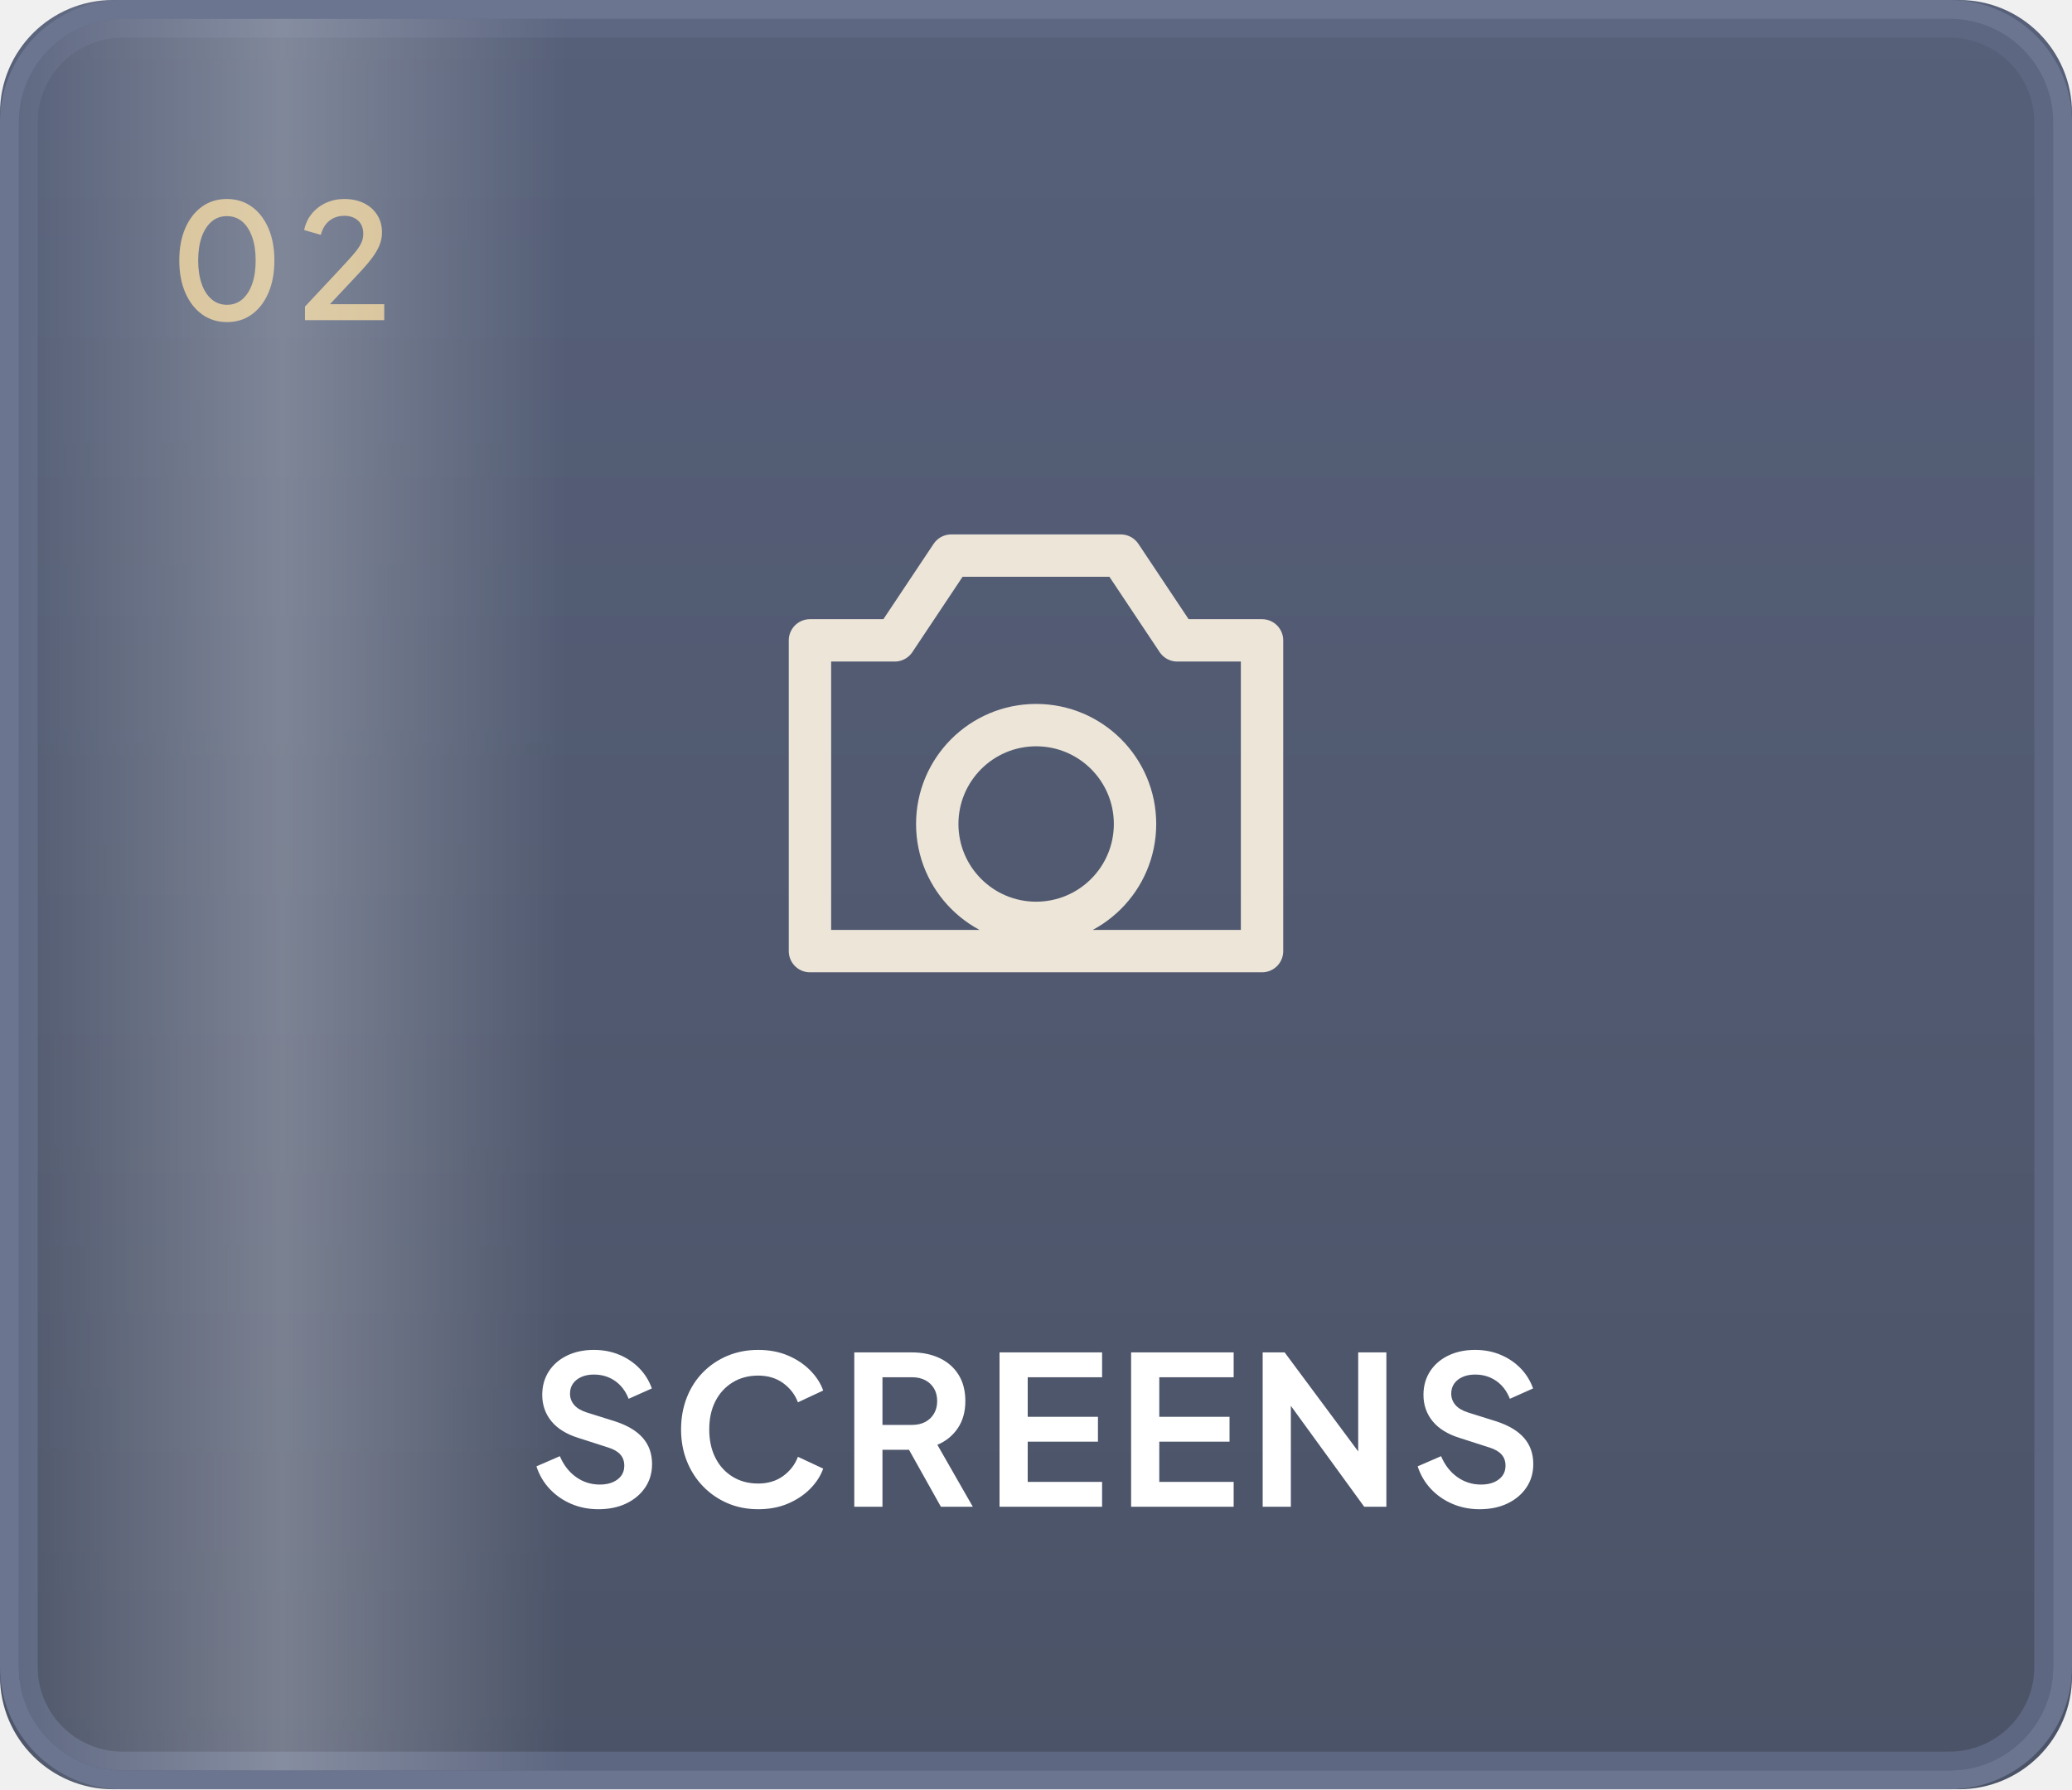
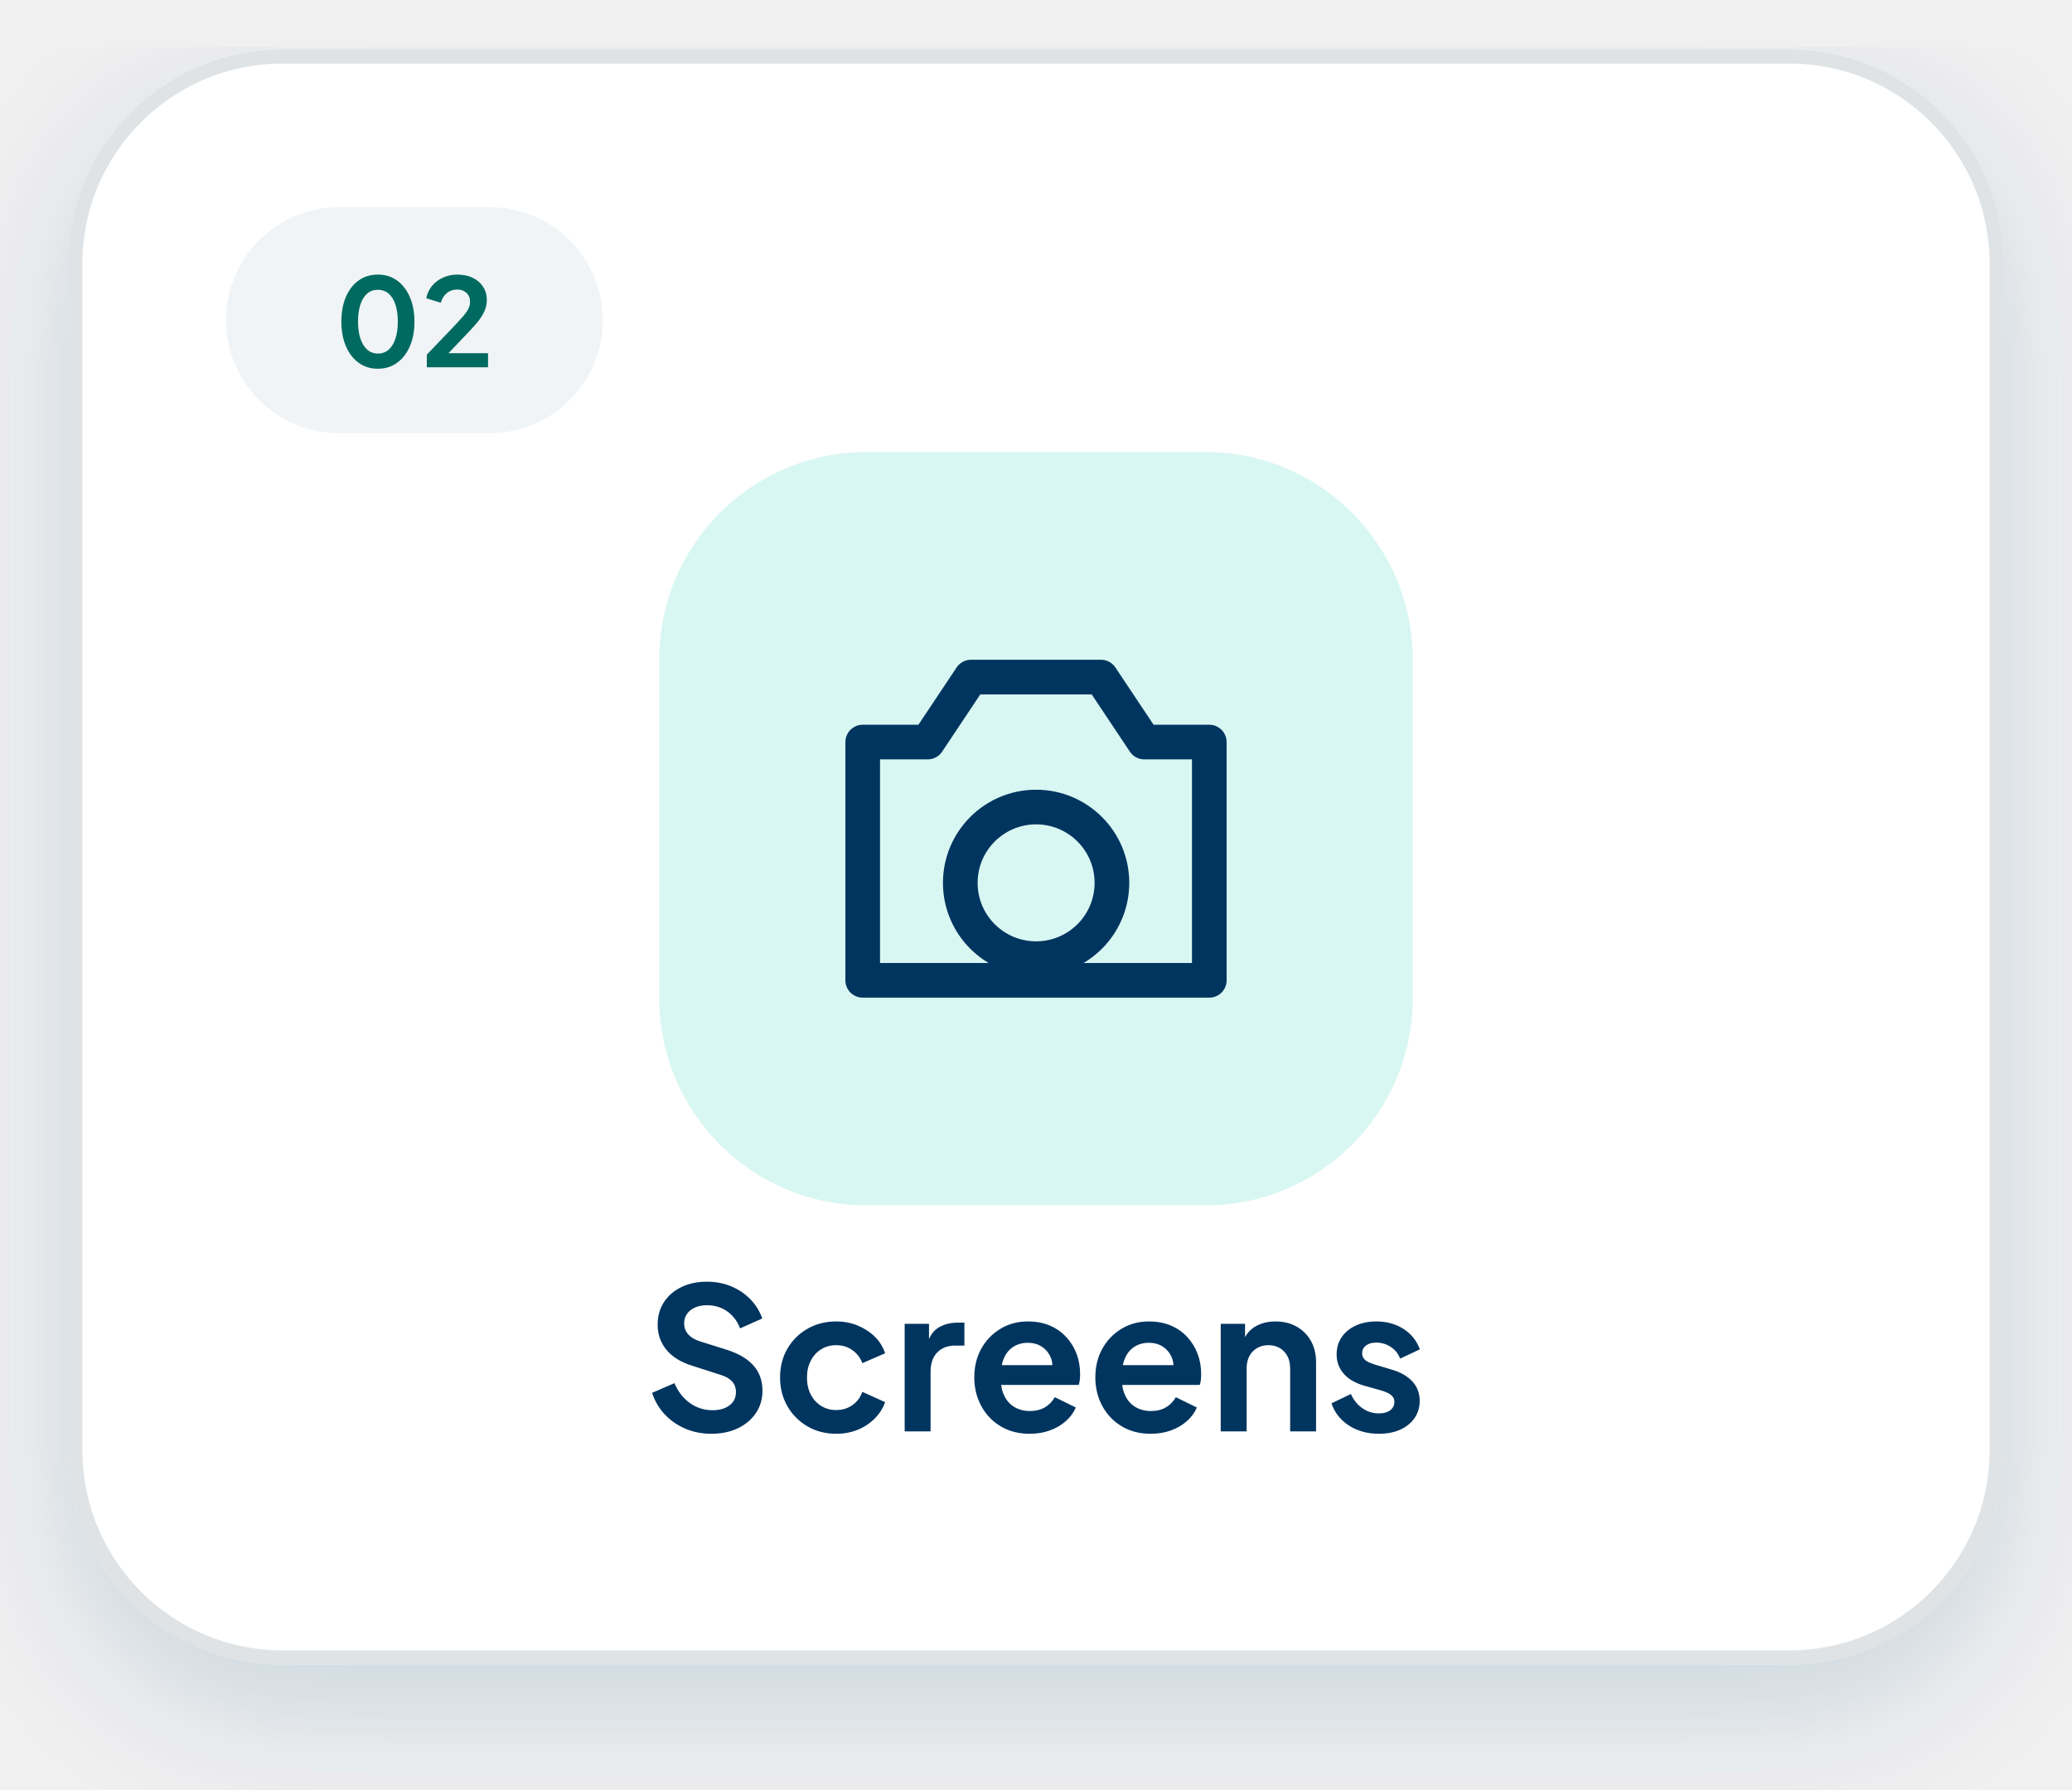
<svg xmlns="http://www.w3.org/2000/svg" width="220" height="190" viewBox="0 0 220 190" role="img" aria-label="Menu tile 2: Screens">
  <defs>
    <linearGradient id="goldE" x1="0" y1="0" x2="0" y2="1">
-       <stop offset="0" stop-color="#efe6cf" />
-       <stop offset=".55" stop-color="#d3bc8d" />
-       <stop offset="1" stop-color="#8c7a52" />
+       <stop offset="0" stop-color="#c9fbf4" />
+       <stop offset=".55" stop-color="#86f2e4" />
+       <stop offset="1" stop-color="#006a61" />
    </linearGradient>
    <linearGradient id="goldH" x1="0" y1="0" x2="1" y2="0">
-       <stop offset="0" stop-color="#8c7a52" />
-       <stop offset=".25" stop-color="#efe6cf" />
-       <stop offset=".5" stop-color="#d3bc8d" />
-       <stop offset=".75" stop-color="#efe6cf" />
-       <stop offset="1" stop-color="#8c7a52" />
+       <stop offset="0" stop-color="#006a61" />
+       <stop offset=".25" stop-color="#c9fbf4" />
+       <stop offset=".5" stop-color="#86f2e4" />
+       <stop offset=".75" stop-color="#c9fbf4" />
+       <stop offset="1" stop-color="#006a61" />
    </linearGradient>
    <linearGradient id="cream" x1="0" y1="0" x2="0" y2="1">
-       <stop offset="0" stop-color="#fbf6ea" />
-       <stop offset="1" stop-color="#ece5d8" />
+       <stop offset="0" stop-color="#ffffff" />
+       <stop offset="1" stop-color="#eaf3fb" />
    </linearGradient>
    <linearGradient id="shine" x1="0" x2="1">
      <stop offset="0" stop-color="#fff" stop-opacity="0" />
      <stop offset=".5" stop-color="#fff" stop-opacity=".5" />
      <stop offset="1" stop-color="#fff" stop-opacity="0" />
    </linearGradient>
-     <clipPath id="c">
-       <rect width="220" height="190" rx="12" />
-     </clipPath>
-     <linearGradient id="tg" x1="0" y1="0" x2="0" y2="1">
-       <stop offset="0" stop-color="#566079" />
-       <stop offset="1" stop-color="#4b5367" />
+     <filter id="sf" x="-10%" y="-10%" width="120%" height="135%">
+       <feDropShadow dx="0" dy="5" stdDeviation="7" flood-color="#0f4c81" flood-opacity=".16" />
+     </filter>
+     <linearGradient id="hg" x1="0" y1="0" x2="1" y2="1">
+       <stop offset="0" stop-color="#00355f" />
+       <stop offset=".55" stop-color="#0f4c81" />
+       <stop offset="1" stop-color="#006a61" />
+     </linearGradient>
+     <linearGradient id="mg" x1="0" y1="0" x2="1" y2="0">
+       <stop offset="0" stop-color="#86f2e4" />
+       <stop offset="1" stop-color="#006a61" />
+     </linearGradient>
+     <linearGradient id="sw" x1="0" x2="1">
+       <stop offset="0" stop-color="#fff" stop-opacity="0" />
+       <stop offset=".5" stop-color="#fff" stop-opacity=".35" />
+       <stop offset="1" stop-color="#fff" stop-opacity="0" />
    </linearGradient>
  </defs>
-   <style>.tw{animation:tw ease-in-out infinite;transform-box:fill-box;transform-origin:center}@keyframes tw{0%,100%{opacity:0;transform:scale(0)}50%{opacity:1;transform:scale(1) rotate(90deg)}}@media (prefers-reduced-motion:reduce){*{animation:none!important}}.hl{animation:hl 18.0s ease-in-out infinite}@keyframes hl{0%,11.11%{opacity:0}13.89%,19.44%{opacity:1}22.22%,100%{opacity:0}}
- .ib{animation:ib 18.0s ease-in-out infinite;transform-box:fill-box;transform-origin:center}@keyframes ib{0%,11.11%{transform:translateY(0) scale(1)}13.89%,19.44%{transform:translateY(-6px) scale(1.12)}22.22%,100%{transform:translateY(0) scale(1)}}
- .sh{animation:sh 18.0s ease-in-out infinite}@keyframes sh{0%,11.11%{transform:translateX(-120px) skewX(-18deg)}19.44%,100%{transform:translateX(360px) skewX(-18deg)}}
- .ib2{animation:fl 3.2s ease-in-out infinite alternate}@keyframes fl{to{transform:translateY(-3px)}}</style>
-   <g clip-path="url(#c)">
-     <rect width="220" height="190" fill="url(#tg)" />
-     <rect x="3" y="3" width="214" height="184" rx="10" fill="none" stroke="#5d6781" stroke-width="2" />
-     <rect width="220" height="190" fill="#f2e9cf" class="hl" style="opacity:0" />
-     <path d="M24.103 34.204Q22.59 34.204 21.451 33.38Q20.312 32.555 19.675 31.084Q19.037 29.614 19.037 27.659Q19.037 25.687 19.675 24.225Q20.312 22.763 21.443 21.947Q22.573 21.131 24.086 21.131Q25.599 21.131 26.73 21.947Q27.86 22.763 28.498 24.233Q29.135 25.704 29.135 27.659Q29.135 29.614 28.506 31.084Q27.877 32.555 26.747 33.38Q25.616 34.204 24.103 34.204ZM24.103 32.368Q25.038 32.368 25.718 31.79Q26.398 31.212 26.772 30.158Q27.146 29.104 27.146 27.659Q27.146 26.214 26.772 25.16Q26.398 24.106 25.718 23.528Q25.038 22.95 24.086 22.95Q23.151 22.95 22.471 23.528Q21.791 24.106 21.417 25.16Q21.043 26.214 21.043 27.659Q21.043 29.087 21.417 30.149Q21.791 31.212 22.48 31.79Q23.168 32.368 24.103 32.368ZM32.382 34.0V32.555L35.85 28.849Q36.87 27.761 37.456 27.09Q38.043 26.418 38.306 25.908Q38.57 25.398 38.57 24.837Q38.57 23.919 38.009 23.417Q37.448 22.916 36.564 22.916Q35.646 22.916 34.983 23.434Q34.32 23.953 34.065 24.939L32.297 24.429Q32.501 23.426 33.113 22.686Q33.725 21.947 34.617 21.539Q35.51 21.131 36.547 21.131Q37.754 21.131 38.655 21.581Q39.556 22.032 40.057 22.831Q40.559 23.63 40.559 24.684Q40.559 25.381 40.295 26.035Q40.032 26.69 39.488 27.412Q38.944 28.135 38.094 29.036L35.034 32.3H40.797V34.0Z" fill="#d3bc8d" />
-     <g class="ib2">
-       <g class="ib">
-         <g transform="translate(74.0 44)">
-           <g transform="translate(0 0) scale(3.0)">
-             <path d="M4 8h3l2-3h6l2 3h3v11H4zM12 11a3.5 3.5 0 1 0 .01 0" fill="none" stroke="#ece5d8" stroke-width="1.5" stroke-linecap="round" stroke-linejoin="round" />
-           </g>
+   <style>.tw{animation:tw ease-in-out infinite;transform-box:fill-box;transform-origin:center}@keyframes tw{0%,100%{opacity:0;transform:scale(0)}50%{opacity:1;transform:scale(1) rotate(90deg)}}@media (prefers-reduced-motion:reduce){*{animation:none!important}}.hl{animation:hl 18.0s ease-in-out infinite}@keyframes hl{0%,11.11%{opacity:0}13.89%,19.44%{opacity:1}22.22%,100%{opacity:0}}.fl{animation:fl 3.2s ease-in-out infinite alternate}@keyframes fl{to{transform:translateY(-4px)}}</style>
+   <rect class="" x="8" y="6" width="204" height="170" rx="22" fill="#ffffff" stroke="#dfe3e5" stroke-width="1.5" filter="url(#sf)" />
+   <g transform="translate(76.0 8)" />
+   <rect x="24" y="22" width="40" height="24" rx="12" fill="#f0f4f6" />
+   <path d="M40.119 39.156Q38.962 39.156 38.091 38.532Q37.221 37.908 36.733 36.777Q36.245 35.646 36.245 34.151Q36.245 32.643 36.727 31.525Q37.207 30.407 38.078 29.783Q38.95 29.159 40.106 29.159Q41.289 29.159 42.154 29.783Q43.018 30.407 43.512 31.532Q44.006 32.656 44.006 34.151Q44.006 35.646 43.519 36.77Q43.031 37.895 42.16 38.526Q41.289 39.156 40.119 39.156ZM40.133 37.544Q40.795 37.544 41.263 37.135Q41.731 36.725 41.985 35.965Q42.239 35.204 42.239 34.151Q42.239 33.098 41.985 32.337Q41.731 31.577 41.257 31.174Q40.782 30.771 40.106 30.771Q39.456 30.771 38.989 31.174Q38.52 31.577 38.267 32.337Q38.014 33.098 38.014 34.151Q38.014 35.191 38.267 35.952Q38.52 36.712 38.995 37.128Q39.469 37.544 40.133 37.544ZM45.319 39.0V37.661L47.945 34.918Q48.725 34.099 49.148 33.612Q49.57 33.124 49.739 32.773Q49.908 32.422 49.908 32.058Q49.908 31.447 49.525 31.096Q49.142 30.745 48.544 30.745Q47.919 30.745 47.465 31.102Q47.009 31.46 46.801 32.149L45.255 31.668Q45.41 30.901 45.892 30.335Q46.373 29.77 47.068 29.465Q47.764 29.159 48.544 29.159Q49.48 29.159 50.188 29.497Q50.896 29.835 51.293 30.446Q51.689 31.057 51.689 31.876Q51.689 32.396 51.494 32.903Q51.299 33.41 50.909 33.936Q50.52 34.463 49.895 35.113L47.62 37.505H51.819V39.0Z" fill="#006a61" />
+   <g class="fl">
+     <g transform="translate(110.0 88)">
+       <g transform="translate(0 0)">
+         <rect x="-40.0" y="-40.0" width="80" height="80" rx="22" fill="#d9f7f2" />
+         <g transform="translate(-27.6 -27.6) scale(2.3)">
+           <path d="M4 8h3l2-3h6l2 3h3v11H4zM12 11a3.5 3.5 0 1 0 .01 0" fill="none" stroke="#00355f" stroke-width="1.6" stroke-linecap="round" stroke-linejoin="round" />
        </g>
      </g>
    </g>
-     <path d="M63.536 160.264Q61.974 160.264 60.643 159.692Q59.312 159.12 58.355 158.097Q57.398 157.074 56.958 155.71L59.444 154.632Q60.038 156.04 61.16 156.843Q62.282 157.646 63.69 157.646Q64.482 157.646 65.065 157.393Q65.648 157.14 65.967 156.7Q66.286 156.26 66.286 155.644Q66.286 154.918 65.857 154.445Q65.428 153.972 64.57 153.708L61.424 152.696Q59.51 152.102 58.542 150.914Q57.574 149.726 57.574 148.12Q57.574 146.712 58.267 145.634Q58.96 144.556 60.203 143.951Q61.446 143.346 63.052 143.346Q64.526 143.346 65.758 143.863Q66.99 144.38 67.881 145.293Q68.772 146.206 69.212 147.438L66.748 148.538Q66.264 147.306 65.296 146.635Q64.328 145.964 63.052 145.964Q62.304 145.964 61.732 146.217Q61.16 146.47 60.841 146.921Q60.522 147.372 60.522 147.988Q60.522 148.67 60.962 149.187Q61.402 149.704 62.304 149.99L65.318 150.936Q67.276 151.574 68.255 152.696Q69.234 153.818 69.234 155.468Q69.234 156.876 68.508 157.954Q67.782 159.032 66.506 159.648Q65.23 160.264 63.536 160.264ZM80.498 160.264Q78.738 160.264 77.253 159.626Q75.768 158.988 74.657 157.844Q73.546 156.7 72.93 155.16Q72.314 153.62 72.314 151.794Q72.314 149.968 72.919 148.417Q73.524 146.866 74.635 145.733Q75.746 144.6 77.242 143.973Q78.738 143.346 80.498 143.346Q82.258 143.346 83.655 143.94Q85.052 144.534 86.02 145.513Q86.988 146.492 87.406 147.658L84.722 148.912Q84.26 147.68 83.16 146.877Q82.06 146.074 80.498 146.074Q78.958 146.074 77.781 146.8Q76.604 147.526 75.955 148.802Q75.306 150.078 75.306 151.794Q75.306 153.51 75.955 154.797Q76.604 156.084 77.781 156.81Q78.958 157.536 80.498 157.536Q82.06 157.536 83.16 156.733Q84.26 155.93 84.722 154.698L87.406 155.952Q86.988 157.118 86.02 158.097Q85.052 159.076 83.655 159.67Q82.258 160.264 80.498 160.264ZM90.706 160.0V143.61H96.8Q98.472 143.61 99.759 144.215Q101.046 144.82 101.772 145.975Q102.498 147.13 102.498 148.78Q102.498 150.474 101.695 151.662Q100.892 152.85 99.528 153.422L103.29 160.0H99.902L96.514 153.95H93.698V160.0ZM93.698 151.31H96.844Q97.658 151.31 98.252 150.991Q98.846 150.672 99.176 150.1Q99.506 149.528 99.506 148.78Q99.506 148.01 99.176 147.449Q98.846 146.888 98.252 146.569Q97.658 146.25 96.844 146.25H93.698ZM106.128 160.0V143.61H117.018V146.25H109.12V150.452H116.578V153.092H109.12V157.36H117.018V160.0ZM120.098 160.0V143.61H130.988V146.25H123.09V150.452H130.548V153.092H123.09V157.36H130.988V160.0ZM134.068 160.0V143.61H136.4L144.21 154.126V143.61H147.202V160.0H144.848L137.06 149.286V160.0ZM157.102 160.264Q155.54 160.264 154.209 159.692Q152.878 159.12 151.921 158.097Q150.964 157.074 150.524 155.71L153.01 154.632Q153.604 156.04 154.726 156.843Q155.848 157.646 157.256 157.646Q158.048 157.646 158.631 157.393Q159.214 157.14 159.533 156.7Q159.852 156.26 159.852 155.644Q159.852 154.918 159.423 154.445Q158.994 153.972 158.136 153.708L154.99 152.696Q153.076 152.102 152.108 150.914Q151.14 149.726 151.14 148.12Q151.14 146.712 151.833 145.634Q152.526 144.556 153.769 143.951Q155.012 143.346 156.618 143.346Q158.092 143.346 159.324 143.863Q160.556 144.38 161.447 145.293Q162.338 146.206 162.778 147.438L160.314 148.538Q159.83 147.306 158.862 146.635Q157.894 145.964 156.618 145.964Q155.87 145.964 155.298 146.217Q154.726 146.47 154.407 146.921Q154.088 147.372 154.088 147.988Q154.088 148.67 154.528 149.187Q154.968 149.704 155.87 149.99L158.884 150.936Q160.842 151.574 161.821 152.696Q162.8 153.818 162.8 155.468Q162.8 156.876 162.074 157.954Q161.348 159.032 160.072 159.648Q158.796 160.264 157.102 160.264Z" fill="#ffffff" />
-     <g class="hl" style="opacity:0">
-       <rect width="220" height="190" fill="#f2e9cf" />
-       <g transform="translate(74.0 44)">
-         <g transform="translate(0 0) scale(3.0)">
-           <path d="M4 8h3l2-3h6l2 3h3v11H4zM12 11a3.5 3.5 0 1 0 .01 0" fill="none" stroke="#3b4255" stroke-width="1.5" stroke-linecap="round" stroke-linejoin="round" />
+   </g>
+   <path d="M75.518 152.252Q74.027 152.252 72.757 151.706Q71.486 151.16 70.573 150.183Q69.659 149.207 69.239 147.905L71.612 146.876Q72.179 148.22 73.25 148.986Q74.321 149.753 75.665 149.753Q76.421 149.753 76.978 149.512Q77.534 149.27 77.839 148.85Q78.143 148.43 78.143 147.842Q78.143 147.149 77.733 146.697Q77.324 146.246 76.505 145.994L73.502 145.028Q71.675 144.461 70.751 143.327Q69.827 142.193 69.827 140.66Q69.827 139.316 70.489 138.287Q71.15 137.258 72.337 136.68Q73.523 136.103 75.056 136.103Q76.463 136.103 77.639 136.596Q78.815 137.09 79.666 137.962Q80.516 138.833 80.936 140.009L78.584 141.059Q78.122 139.883 77.198 139.243Q76.274 138.602 75.056 138.602Q74.342 138.602 73.796 138.844Q73.25 139.085 72.946 139.516Q72.641 139.946 72.641 140.534Q72.641 141.185 73.061 141.678Q73.481 142.172 74.342 142.445L77.219 143.348Q79.088 143.957 80.023 145.028Q80.957 146.099 80.957 147.674Q80.957 149.018 80.264 150.047Q79.571 151.076 78.353 151.664Q77.135 152.252 75.518 152.252ZM88.79 152.252Q87.089 152.252 85.734 151.464Q84.38 150.677 83.603 149.322Q82.826 147.968 82.826 146.267Q82.826 144.566 83.603 143.222Q84.38 141.878 85.734 141.101Q87.089 140.324 88.79 140.324Q90.008 140.324 91.058 140.755Q92.108 141.185 92.875 141.93Q93.641 142.676 93.977 143.705L91.562 144.755Q91.247 143.894 90.501 143.369Q89.756 142.844 88.79 142.844Q87.887 142.844 87.184 143.285Q86.48 143.726 86.081 144.503Q85.682 145.28 85.682 146.288Q85.682 147.296 86.081 148.073Q86.48 148.85 87.184 149.291Q87.887 149.732 88.79 149.732Q89.777 149.732 90.512 149.207Q91.247 148.682 91.562 147.8L93.977 148.892Q93.641 149.858 92.885 150.625Q92.129 151.391 91.079 151.822Q90.029 152.252 88.79 152.252ZM96.056 152.0V140.576H98.639V142.193Q99.017 141.332 99.689 140.954Q100.529 140.45 101.726 140.45H102.398V142.886H101.411Q100.235 142.886 99.521 143.611Q98.807 144.335 98.807 145.637V152.0ZM109.328 152.252Q107.564 152.252 106.241 151.454Q104.918 150.656 104.183 149.291Q103.448 147.926 103.448 146.267Q103.448 144.545 104.194 143.212Q104.939 141.878 106.231 141.101Q107.522 140.324 109.118 140.324Q110.462 140.324 111.481 140.765Q112.499 141.206 113.213 141.983Q113.927 142.76 114.305 143.757Q114.683 144.755 114.683 145.91Q114.683 146.204 114.651 146.519Q114.62 146.834 114.536 147.065H106.304Q106.367 147.653 106.598 148.136Q106.955 148.955 107.68 149.396Q108.404 149.837 109.349 149.837Q110.294 149.837 110.956 149.438Q111.617 149.039 111.995 148.367L114.221 149.459Q113.885 150.278 113.171 150.908Q112.457 151.538 111.481 151.895Q110.504 152.252 109.328 152.252ZM106.367 144.965H111.743Q111.722 144.566 111.596 144.23Q111.302 143.474 110.662 143.033Q110.021 142.592 109.118 142.592Q108.257 142.592 107.585 143.022Q106.913 143.453 106.577 144.272Q106.43 144.608 106.367 144.965ZM122.18 152.252Q120.416 152.252 119.093 151.454Q117.77 150.656 117.035 149.291Q116.3 147.926 116.3 146.267Q116.3 144.545 117.046 143.212Q117.791 141.878 119.083 141.101Q120.374 140.324 121.97 140.324Q123.314 140.324 124.333 140.765Q125.351 141.206 126.065 141.983Q126.779 142.76 127.157 143.757Q127.535 144.755 127.535 145.91Q127.535 146.204 127.504 146.519Q127.472 146.834 127.388 147.065H119.156Q119.219 147.653 119.45 148.136Q119.807 148.955 120.532 149.396Q121.256 149.837 122.201 149.837Q123.146 149.837 123.808 149.438Q124.469 149.039 124.847 148.367L127.073 149.459Q126.737 150.278 126.023 150.908Q125.309 151.538 124.333 151.895Q123.356 152.252 122.18 152.252ZM119.219 144.965H124.595Q124.574 144.566 124.448 144.23Q124.154 143.474 123.514 143.033Q122.873 142.592 121.97 142.592Q121.109 142.592 120.437 143.022Q119.765 143.453 119.429 144.272Q119.282 144.608 119.219 144.965ZM129.614 152.0V140.576H132.197V141.983Q132.596 141.269 133.31 140.849Q134.213 140.324 135.431 140.324Q136.691 140.324 137.668 140.87Q138.644 141.416 139.19 142.392Q139.736 143.369 139.736 144.65V152.0H136.985V145.301Q136.985 144.545 136.691 143.999Q136.397 143.453 135.882 143.149Q135.368 142.844 134.675 142.844Q134.003 142.844 133.478 143.149Q132.953 143.453 132.659 143.999Q132.365 144.545 132.365 145.301V152.0ZM146.414 152.252Q144.587 152.252 143.233 151.38Q141.878 150.509 141.374 149.018L143.432 148.031Q143.873 148.997 144.661 149.543Q145.448 150.089 146.414 150.089Q147.17 150.089 147.611 149.753Q148.052 149.417 148.052 148.871Q148.052 148.535 147.873 148.315Q147.695 148.094 147.391 147.936Q147.086 147.779 146.729 147.674L144.86 147.149Q143.411 146.729 142.666 145.868Q141.92 145.007 141.92 143.831Q141.92 142.781 142.456 141.993Q142.991 141.206 143.947 140.765Q144.902 140.324 146.141 140.324Q147.758 140.324 148.997 141.101Q150.236 141.878 150.761 143.285L148.661 144.272Q148.367 143.495 147.674 143.033Q146.981 142.571 146.12 142.571Q145.427 142.571 145.028 142.886Q144.629 143.201 144.629 143.705Q144.629 144.02 144.797 144.251Q144.965 144.482 145.269 144.629Q145.574 144.776 145.973 144.902L147.8 145.448Q149.207 145.868 149.974 146.708Q150.74 147.548 150.74 148.766Q150.74 149.795 150.194 150.582Q149.648 151.37 148.682 151.811Q147.716 152.252 146.414 152.252Z" fill="#00355f" />
+   <g class="hl" style="opacity:0">
+     <rect x="8" y="6" width="204" height="170" rx="22" fill="url(#hg)" />
+     <rect x="24" y="22" width="40" height="24" rx="12" fill="#ffffff33" />
+     <path d="M40.119 39.156Q38.962 39.156 38.091 38.532Q37.221 37.908 36.733 36.777Q36.245 35.646 36.245 34.151Q36.245 32.643 36.727 31.525Q37.207 30.407 38.078 29.783Q38.95 29.159 40.106 29.159Q41.289 29.159 42.154 29.783Q43.018 30.407 43.512 31.532Q44.006 32.656 44.006 34.151Q44.006 35.646 43.519 36.77Q43.031 37.895 42.16 38.526Q41.289 39.156 40.119 39.156ZM40.133 37.544Q40.795 37.544 41.263 37.135Q41.731 36.725 41.985 35.965Q42.239 35.204 42.239 34.151Q42.239 33.098 41.985 32.337Q41.731 31.577 41.257 31.174Q40.782 30.771 40.106 30.771Q39.456 30.771 38.989 31.174Q38.52 31.577 38.267 32.337Q38.014 33.098 38.014 34.151Q38.014 35.191 38.267 35.952Q38.52 36.712 38.995 37.128Q39.469 37.544 40.133 37.544ZM45.319 39.0V37.661L47.945 34.918Q48.725 34.099 49.148 33.612Q49.57 33.124 49.739 32.773Q49.908 32.422 49.908 32.058Q49.908 31.447 49.525 31.096Q49.142 30.745 48.544 30.745Q47.919 30.745 47.465 31.102Q47.009 31.46 46.801 32.149L45.255 31.668Q45.41 30.901 45.892 30.335Q46.373 29.77 47.068 29.465Q47.764 29.159 48.544 29.159Q49.48 29.159 50.188 29.497Q50.896 29.835 51.293 30.446Q51.689 31.057 51.689 31.876Q51.689 32.396 51.494 32.903Q51.299 33.41 50.909 33.936Q50.52 34.463 49.895 35.113L47.62 37.505H51.819V39.0Z" fill="#ffffff" />
+     <g transform="translate(110.0 88)">
+       <g transform="translate(0 0)">
+         <rect x="-40.0" y="-40.0" width="80" height="80" rx="22" fill="#ffffff2e" />
+         <g transform="translate(-27.6 -27.6) scale(2.3)">
+           <path d="M4 8h3l2-3h6l2 3h3v11H4zM12 11a3.5 3.5 0 1 0 .01 0" fill="none" stroke="#ffffff" stroke-width="1.6" stroke-linecap="round" stroke-linejoin="round" />
        </g>
      </g>
-       <path d="M63.536 160.264Q61.974 160.264 60.643 159.692Q59.312 159.12 58.355 158.097Q57.398 157.074 56.958 155.71L59.444 154.632Q60.038 156.04 61.16 156.843Q62.282 157.646 63.69 157.646Q64.482 157.646 65.065 157.393Q65.648 157.14 65.967 156.7Q66.286 156.26 66.286 155.644Q66.286 154.918 65.857 154.445Q65.428 153.972 64.57 153.708L61.424 152.696Q59.51 152.102 58.542 150.914Q57.574 149.726 57.574 148.12Q57.574 146.712 58.267 145.634Q58.96 144.556 60.203 143.951Q61.446 143.346 63.052 143.346Q64.526 143.346 65.758 143.863Q66.99 144.38 67.881 145.293Q68.772 146.206 69.212 147.438L66.748 148.538Q66.264 147.306 65.296 146.635Q64.328 145.964 63.052 145.964Q62.304 145.964 61.732 146.217Q61.16 146.47 60.841 146.921Q60.522 147.372 60.522 147.988Q60.522 148.67 60.962 149.187Q61.402 149.704 62.304 149.99L65.318 150.936Q67.276 151.574 68.255 152.696Q69.234 153.818 69.234 155.468Q69.234 156.876 68.508 157.954Q67.782 159.032 66.506 159.648Q65.23 160.264 63.536 160.264ZM80.498 160.264Q78.738 160.264 77.253 159.626Q75.768 158.988 74.657 157.844Q73.546 156.7 72.93 155.16Q72.314 153.62 72.314 151.794Q72.314 149.968 72.919 148.417Q73.524 146.866 74.635 145.733Q75.746 144.6 77.242 143.973Q78.738 143.346 80.498 143.346Q82.258 143.346 83.655 143.94Q85.052 144.534 86.02 145.513Q86.988 146.492 87.406 147.658L84.722 148.912Q84.26 147.68 83.16 146.877Q82.06 146.074 80.498 146.074Q78.958 146.074 77.781 146.8Q76.604 147.526 75.955 148.802Q75.306 150.078 75.306 151.794Q75.306 153.51 75.955 154.797Q76.604 156.084 77.781 156.81Q78.958 157.536 80.498 157.536Q82.06 157.536 83.16 156.733Q84.26 155.93 84.722 154.698L87.406 155.952Q86.988 157.118 86.02 158.097Q85.052 159.076 83.655 159.67Q82.258 160.264 80.498 160.264ZM90.706 160.0V143.61H96.8Q98.472 143.61 99.759 144.215Q101.046 144.82 101.772 145.975Q102.498 147.13 102.498 148.78Q102.498 150.474 101.695 151.662Q100.892 152.85 99.528 153.422L103.29 160.0H99.902L96.514 153.95H93.698V160.0ZM93.698 151.31H96.844Q97.658 151.31 98.252 150.991Q98.846 150.672 99.176 150.1Q99.506 149.528 99.506 148.78Q99.506 148.01 99.176 147.449Q98.846 146.888 98.252 146.569Q97.658 146.25 96.844 146.25H93.698ZM106.128 160.0V143.61H117.018V146.25H109.12V150.452H116.578V153.092H109.12V157.36H117.018V160.0ZM120.098 160.0V143.61H130.988V146.25H123.09V150.452H130.548V153.092H123.09V157.36H130.988V160.0ZM134.068 160.0V143.61H136.4L144.21 154.126V143.61H147.202V160.0H144.848L137.06 149.286V160.0ZM157.102 160.264Q155.54 160.264 154.209 159.692Q152.878 159.12 151.921 158.097Q150.964 157.074 150.524 155.71L153.01 154.632Q153.604 156.04 154.726 156.843Q155.848 157.646 157.256 157.646Q158.048 157.646 158.631 157.393Q159.214 157.14 159.533 156.7Q159.852 156.26 159.852 155.644Q159.852 154.918 159.423 154.445Q158.994 153.972 158.136 153.708L154.99 152.696Q153.076 152.102 152.108 150.914Q151.14 149.726 151.14 148.12Q151.14 146.712 151.833 145.634Q152.526 144.556 153.769 143.951Q155.012 143.346 156.618 143.346Q158.092 143.346 159.324 143.863Q160.556 144.38 161.447 145.293Q162.338 146.206 162.778 147.438L160.314 148.538Q159.83 147.306 158.862 146.635Q157.894 145.964 156.618 145.964Q155.87 145.964 155.298 146.217Q154.726 146.47 154.407 146.921Q154.088 147.372 154.088 147.988Q154.088 148.67 154.528 149.187Q154.968 149.704 155.87 149.99L158.884 150.936Q160.842 151.574 161.821 152.696Q162.8 153.818 162.8 155.468Q162.8 156.876 162.074 157.954Q161.348 159.032 160.072 159.648Q158.796 160.264 157.102 160.264Z" fill="#2d3140" />
-       <path d="M24.103 34.204Q22.59 34.204 21.451 33.38Q20.312 32.555 19.675 31.084Q19.037 29.614 19.037 27.659Q19.037 25.687 19.675 24.225Q20.312 22.763 21.443 21.947Q22.573 21.131 24.086 21.131Q25.599 21.131 26.73 21.947Q27.86 22.763 28.498 24.233Q29.135 25.704 29.135 27.659Q29.135 29.614 28.506 31.084Q27.877 32.555 26.747 33.38Q25.616 34.204 24.103 34.204ZM24.103 32.368Q25.038 32.368 25.718 31.79Q26.398 31.212 26.772 30.158Q27.146 29.104 27.146 27.659Q27.146 26.214 26.772 25.16Q26.398 24.106 25.718 23.528Q25.038 22.95 24.086 22.95Q23.151 22.95 22.471 23.528Q21.791 24.106 21.417 25.16Q21.043 26.214 21.043 27.659Q21.043 29.087 21.417 30.149Q21.791 31.212 22.48 31.79Q23.168 32.368 24.103 32.368ZM32.382 34.0V32.555L35.85 28.849Q36.87 27.761 37.456 27.09Q38.043 26.418 38.306 25.908Q38.57 25.398 38.57 24.837Q38.57 23.919 38.009 23.417Q37.448 22.916 36.564 22.916Q35.646 22.916 34.983 23.434Q34.32 23.953 34.065 24.939L32.297 24.429Q32.501 23.426 33.113 22.686Q33.725 21.947 34.617 21.539Q35.51 21.131 36.547 21.131Q37.754 21.131 38.655 21.581Q39.556 22.032 40.057 22.831Q40.559 23.63 40.559 24.684Q40.559 25.381 40.295 26.035Q40.032 26.69 39.488 27.412Q38.944 28.135 38.094 29.036L35.034 32.3H40.797V34.0Z" fill="#8c7a52" />
    </g>
-     <rect class="sh" x="0" y="-10" width="60" height="210" fill="url(#shine)" opacity=".5" />
+     <path d="M75.518 152.252Q74.027 152.252 72.757 151.706Q71.486 151.16 70.573 150.183Q69.659 149.207 69.239 147.905L71.612 146.876Q72.179 148.22 73.25 148.986Q74.321 149.753 75.665 149.753Q76.421 149.753 76.978 149.512Q77.534 149.27 77.839 148.85Q78.143 148.43 78.143 147.842Q78.143 147.149 77.733 146.697Q77.324 146.246 76.505 145.994L73.502 145.028Q71.675 144.461 70.751 143.327Q69.827 142.193 69.827 140.66Q69.827 139.316 70.489 138.287Q71.15 137.258 72.337 136.68Q73.523 136.103 75.056 136.103Q76.463 136.103 77.639 136.596Q78.815 137.09 79.666 137.962Q80.516 138.833 80.936 140.009L78.584 141.059Q78.122 139.883 77.198 139.243Q76.274 138.602 75.056 138.602Q74.342 138.602 73.796 138.844Q73.25 139.085 72.946 139.516Q72.641 139.946 72.641 140.534Q72.641 141.185 73.061 141.678Q73.481 142.172 74.342 142.445L77.219 143.348Q79.088 143.957 80.023 145.028Q80.957 146.099 80.957 147.674Q80.957 149.018 80.264 150.047Q79.571 151.076 78.353 151.664Q77.135 152.252 75.518 152.252ZM88.79 152.252Q87.089 152.252 85.734 151.464Q84.38 150.677 83.603 149.322Q82.826 147.968 82.826 146.267Q82.826 144.566 83.603 143.222Q84.38 141.878 85.734 141.101Q87.089 140.324 88.79 140.324Q90.008 140.324 91.058 140.755Q92.108 141.185 92.875 141.93Q93.641 142.676 93.977 143.705L91.562 144.755Q91.247 143.894 90.501 143.369Q89.756 142.844 88.79 142.844Q87.887 142.844 87.184 143.285Q86.48 143.726 86.081 144.503Q85.682 145.28 85.682 146.288Q85.682 147.296 86.081 148.073Q86.48 148.85 87.184 149.291Q87.887 149.732 88.79 149.732Q89.777 149.732 90.512 149.207Q91.247 148.682 91.562 147.8L93.977 148.892Q93.641 149.858 92.885 150.625Q92.129 151.391 91.079 151.822Q90.029 152.252 88.79 152.252ZM96.056 152.0V140.576H98.639V142.193Q99.017 141.332 99.689 140.954Q100.529 140.45 101.726 140.45H102.398V142.886H101.411Q100.235 142.886 99.521 143.611Q98.807 144.335 98.807 145.637V152.0ZM109.328 152.252Q107.564 152.252 106.241 151.454Q104.918 150.656 104.183 149.291Q103.448 147.926 103.448 146.267Q103.448 144.545 104.194 143.212Q104.939 141.878 106.231 141.101Q107.522 140.324 109.118 140.324Q110.462 140.324 111.481 140.765Q112.499 141.206 113.213 141.983Q113.927 142.76 114.305 143.757Q114.683 144.755 114.683 145.91Q114.683 146.204 114.651 146.519Q114.62 146.834 114.536 147.065H106.304Q106.367 147.653 106.598 148.136Q106.955 148.955 107.68 149.396Q108.404 149.837 109.349 149.837Q110.294 149.837 110.956 149.438Q111.617 149.039 111.995 148.367L114.221 149.459Q113.885 150.278 113.171 150.908Q112.457 151.538 111.481 151.895Q110.504 152.252 109.328 152.252ZM106.367 144.965H111.743Q111.722 144.566 111.596 144.23Q111.302 143.474 110.662 143.033Q110.021 142.592 109.118 142.592Q108.257 142.592 107.585 143.022Q106.913 143.453 106.577 144.272Q106.43 144.608 106.367 144.965ZM122.18 152.252Q120.416 152.252 119.093 151.454Q117.77 150.656 117.035 149.291Q116.3 147.926 116.3 146.267Q116.3 144.545 117.046 143.212Q117.791 141.878 119.083 141.101Q120.374 140.324 121.97 140.324Q123.314 140.324 124.333 140.765Q125.351 141.206 126.065 141.983Q126.779 142.76 127.157 143.757Q127.535 144.755 127.535 145.91Q127.535 146.204 127.504 146.519Q127.472 146.834 127.388 147.065H119.156Q119.219 147.653 119.45 148.136Q119.807 148.955 120.532 149.396Q121.256 149.837 122.201 149.837Q123.146 149.837 123.808 149.438Q124.469 149.039 124.847 148.367L127.073 149.459Q126.737 150.278 126.023 150.908Q125.309 151.538 124.333 151.895Q123.356 152.252 122.18 152.252ZM119.219 144.965H124.595Q124.574 144.566 124.448 144.23Q124.154 143.474 123.514 143.033Q122.873 142.592 121.97 142.592Q121.109 142.592 120.437 143.022Q119.765 143.453 119.429 144.272Q119.282 144.608 119.219 144.965ZM129.614 152.0V140.576H132.197V141.983Q132.596 141.269 133.31 140.849Q134.213 140.324 135.431 140.324Q136.691 140.324 137.668 140.87Q138.644 141.416 139.19 142.392Q139.736 143.369 139.736 144.65V152.0H136.985V145.301Q136.985 144.545 136.691 143.999Q136.397 143.453 135.882 143.149Q135.368 142.844 134.675 142.844Q134.003 142.844 133.478 143.149Q132.953 143.453 132.659 143.999Q132.365 144.545 132.365 145.301V152.0ZM146.414 152.252Q144.587 152.252 143.233 151.38Q141.878 150.509 141.374 149.018L143.432 148.031Q143.873 148.997 144.661 149.543Q145.448 150.089 146.414 150.089Q147.17 150.089 147.611 149.753Q148.052 149.417 148.052 148.871Q148.052 148.535 147.873 148.315Q147.695 148.094 147.391 147.936Q147.086 147.779 146.729 147.674L144.86 147.149Q143.411 146.729 142.666 145.868Q141.92 145.007 141.92 143.831Q141.92 142.781 142.456 141.993Q142.991 141.206 143.947 140.765Q144.902 140.324 146.141 140.324Q147.758 140.324 148.997 141.101Q150.236 141.878 150.761 143.285L148.661 144.272Q148.367 143.495 147.674 143.033Q146.981 142.571 146.12 142.571Q145.427 142.571 145.028 142.886Q144.629 143.201 144.629 143.705Q144.629 144.02 144.797 144.251Q144.965 144.482 145.269 144.629Q145.574 144.776 145.973 144.902L147.8 145.448Q149.207 145.868 149.974 146.708Q150.74 147.548 150.74 148.766Q150.74 149.795 150.194 150.582Q149.648 151.37 148.682 151.811Q147.716 152.252 146.414 152.252Z" fill="#ffffff" />
  </g>
-   <rect x="1" y="1" width="218" height="188" rx="12" fill="none" stroke="#6b7590" stroke-width="2" />
</svg>
